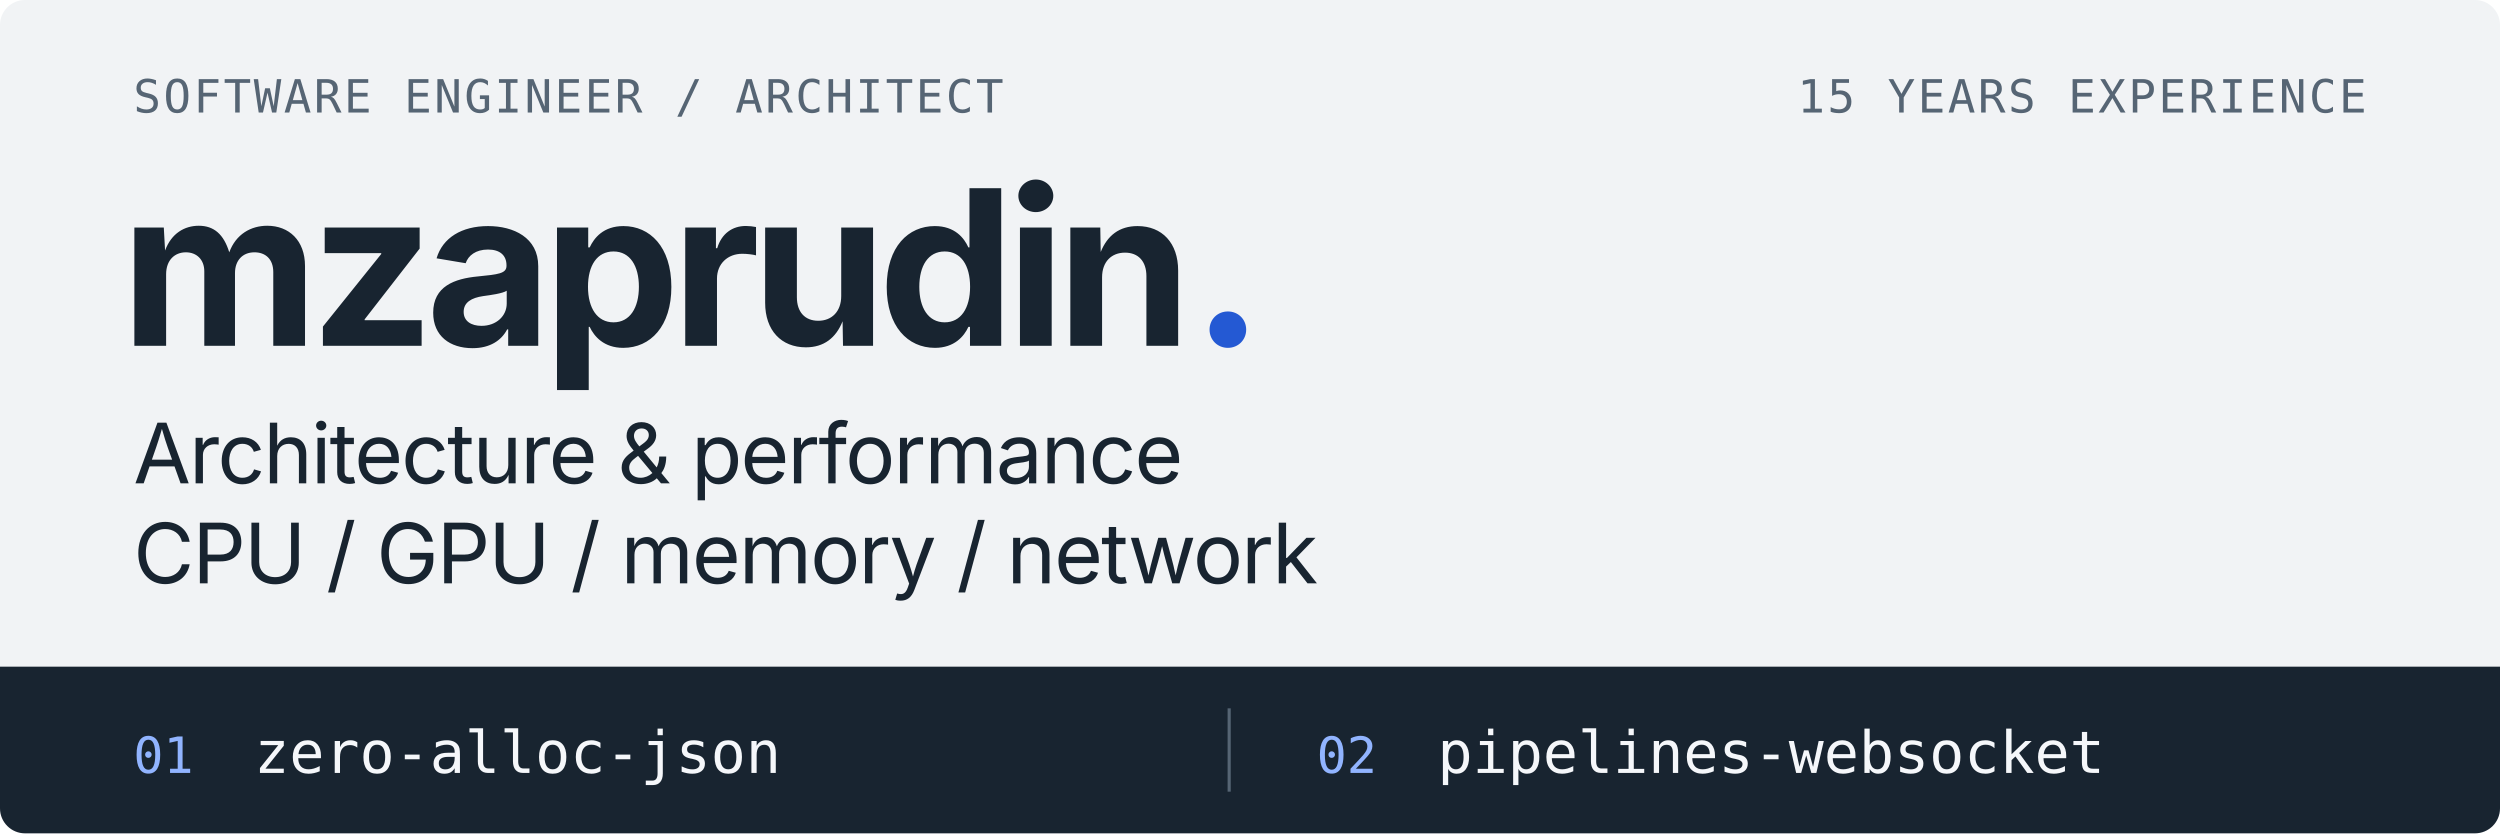
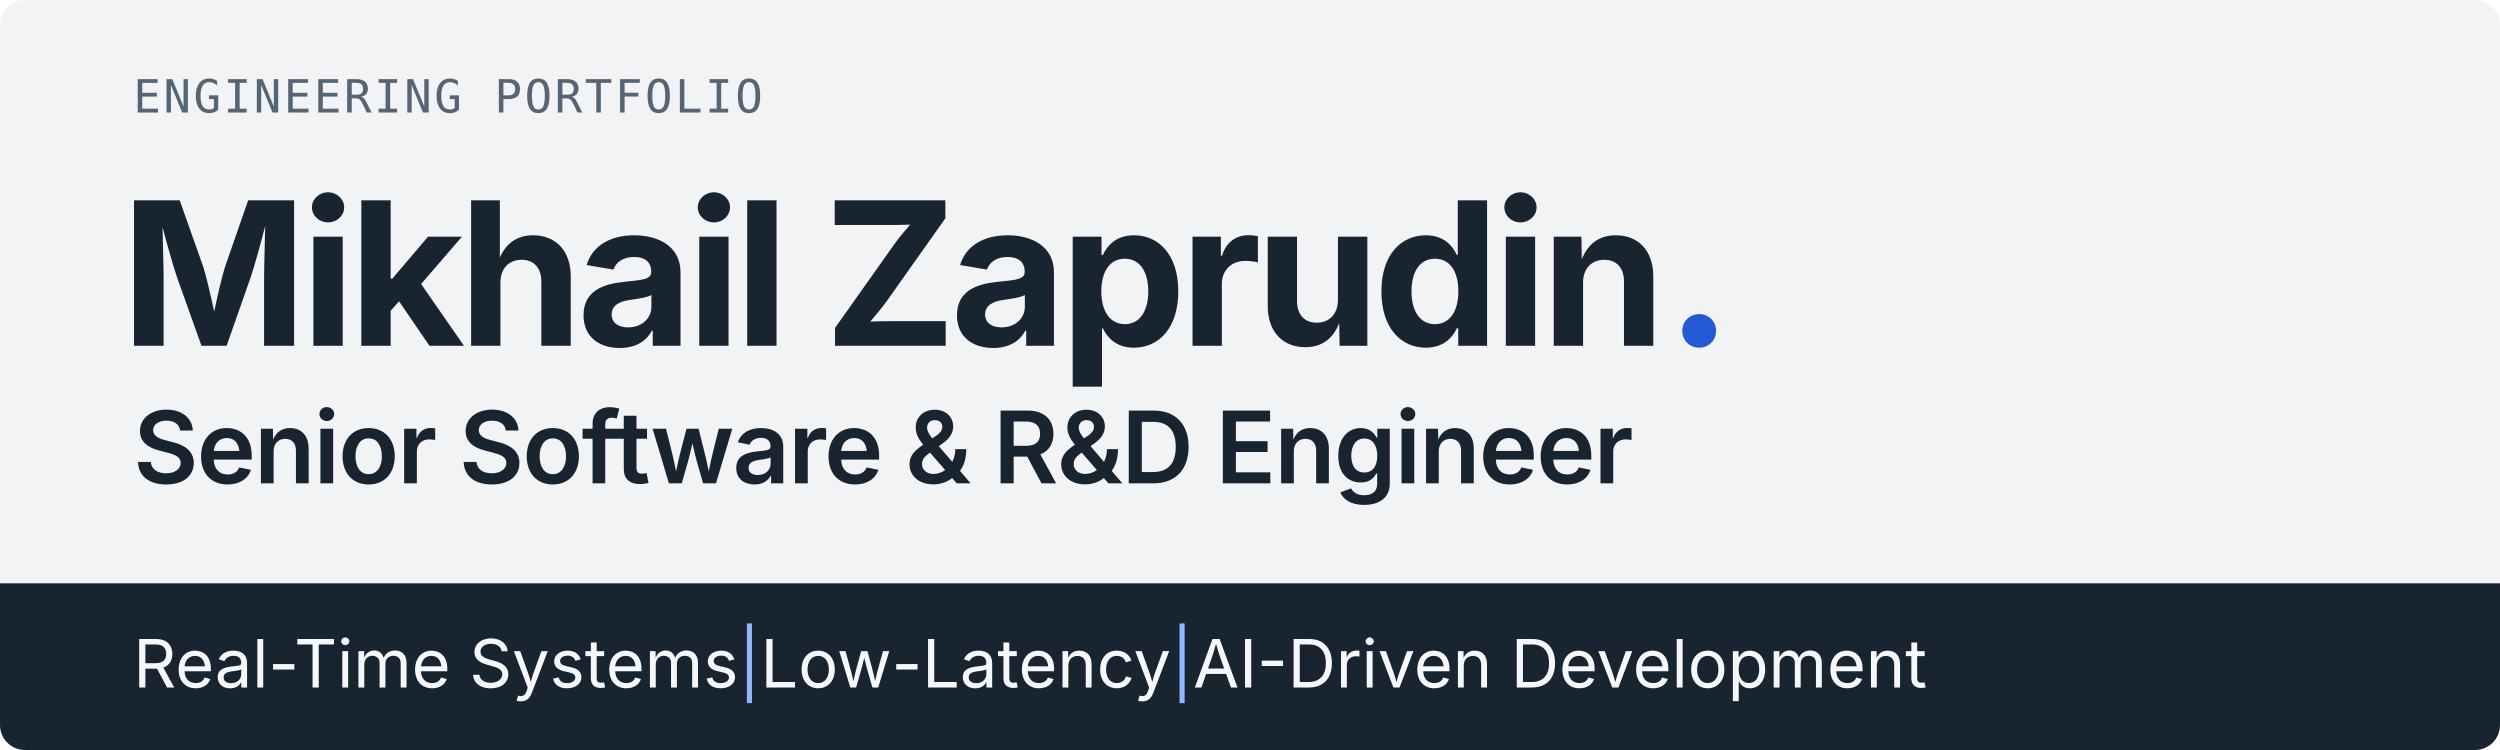
- <svg xmlns="http://www.w3.org/2000/svg" width="1200" height="400" viewBox="0 0 1200 400" role="img" aria-labelledby="title desc">
+ <svg xmlns="http://www.w3.org/2000/svg" width="1200" height="360" viewBox="0 0 1200 360" role="img" aria-labelledby="title desc">
  <defs>
    <clipPath id="canvas">
-       <rect width="1200" height="400" rx="12" />
+       <rect width="1200" height="360" rx="12" />
    </clipPath>
  </defs>
  <g clip-path="url(#canvas)">
-     <rect width="1200" height="400" fill="#f1f3f5" />
+     <rect width="1200" height="360" fill="#f1f3f5" />
    <g id="catalog-label" fill="#566574" font-family="ui-monospace, 'SFMono-Regular', Consolas, monospace" font-size="22" letter-spacing="1.2">
-       <text x="64" y="54">SOFTWARE ENGINEER / ARCHITECT</text>
-       <text x="1136" y="54" text-anchor="end">15 YEARS EXPERIENCE</text>
+       <text x="64" y="54">ENGINEERING PORTFOLIO</text>
    </g>
    <g id="identity" fill="#182430" font-family="-apple-system, BlinkMacSystemFont, 'Segoe UI', sans-serif">
-       <text x="58" y="166" font-size="104" font-weight="700" letter-spacing="-4">mzaprudin<tspan fill="#2459d3">.</tspan>
+       <text x="58" y="166" font-size="96" font-weight="700" letter-spacing="-3">Mikhail Zaprudin<tspan fill="#2459d3">.</tspan>
      </text>
-       <text x="64" y="232" font-size="40" letter-spacing="-0.8">Architecture &amp; performance</text>
-       <text x="64" y="280" font-size="40" letter-spacing="-0.8">CPU / GPU / memory / network</text>
+       <text x="64" y="232" font-size="48" font-weight="600" letter-spacing="-0.8">Senior Software &amp; R&amp;D Engineer</text>
    </g>
-     <g id="leading-projects" font-family="ui-monospace, 'SFMono-Regular', Consolas, monospace">
-       <rect y="320" width="1200" height="80" fill="#182430" />
-       <path d="M590 340v40" stroke="#566574" stroke-width="1.5" />
-       <text x="64" y="371" fill="#91b4ff" font-size="24">01</text>
-       <text x="122" y="371" fill="#f5f7fa" font-size="28">zero-alloc-json</text>
-       <text x="632" y="371" fill="#91b4ff" font-size="24">02</text>
-       <text x="690" y="371" fill="#f5f7fa" font-size="28">pipelines-websocket</text>
+     <g id="specialization" font-family="-apple-system, BlinkMacSystemFont, 'Segoe UI', sans-serif">
+       <rect y="280" width="1200" height="80" fill="#182430" />
+       <text x="64" y="330" fill="#f5f7fa" font-size="32">Real-Time Systems<tspan fill="#91b4ff"> | </tspan>Low-Latency<tspan fill="#91b4ff"> | </tspan>AI-Driven Development</text>
    </g>
  </g>
</svg>
